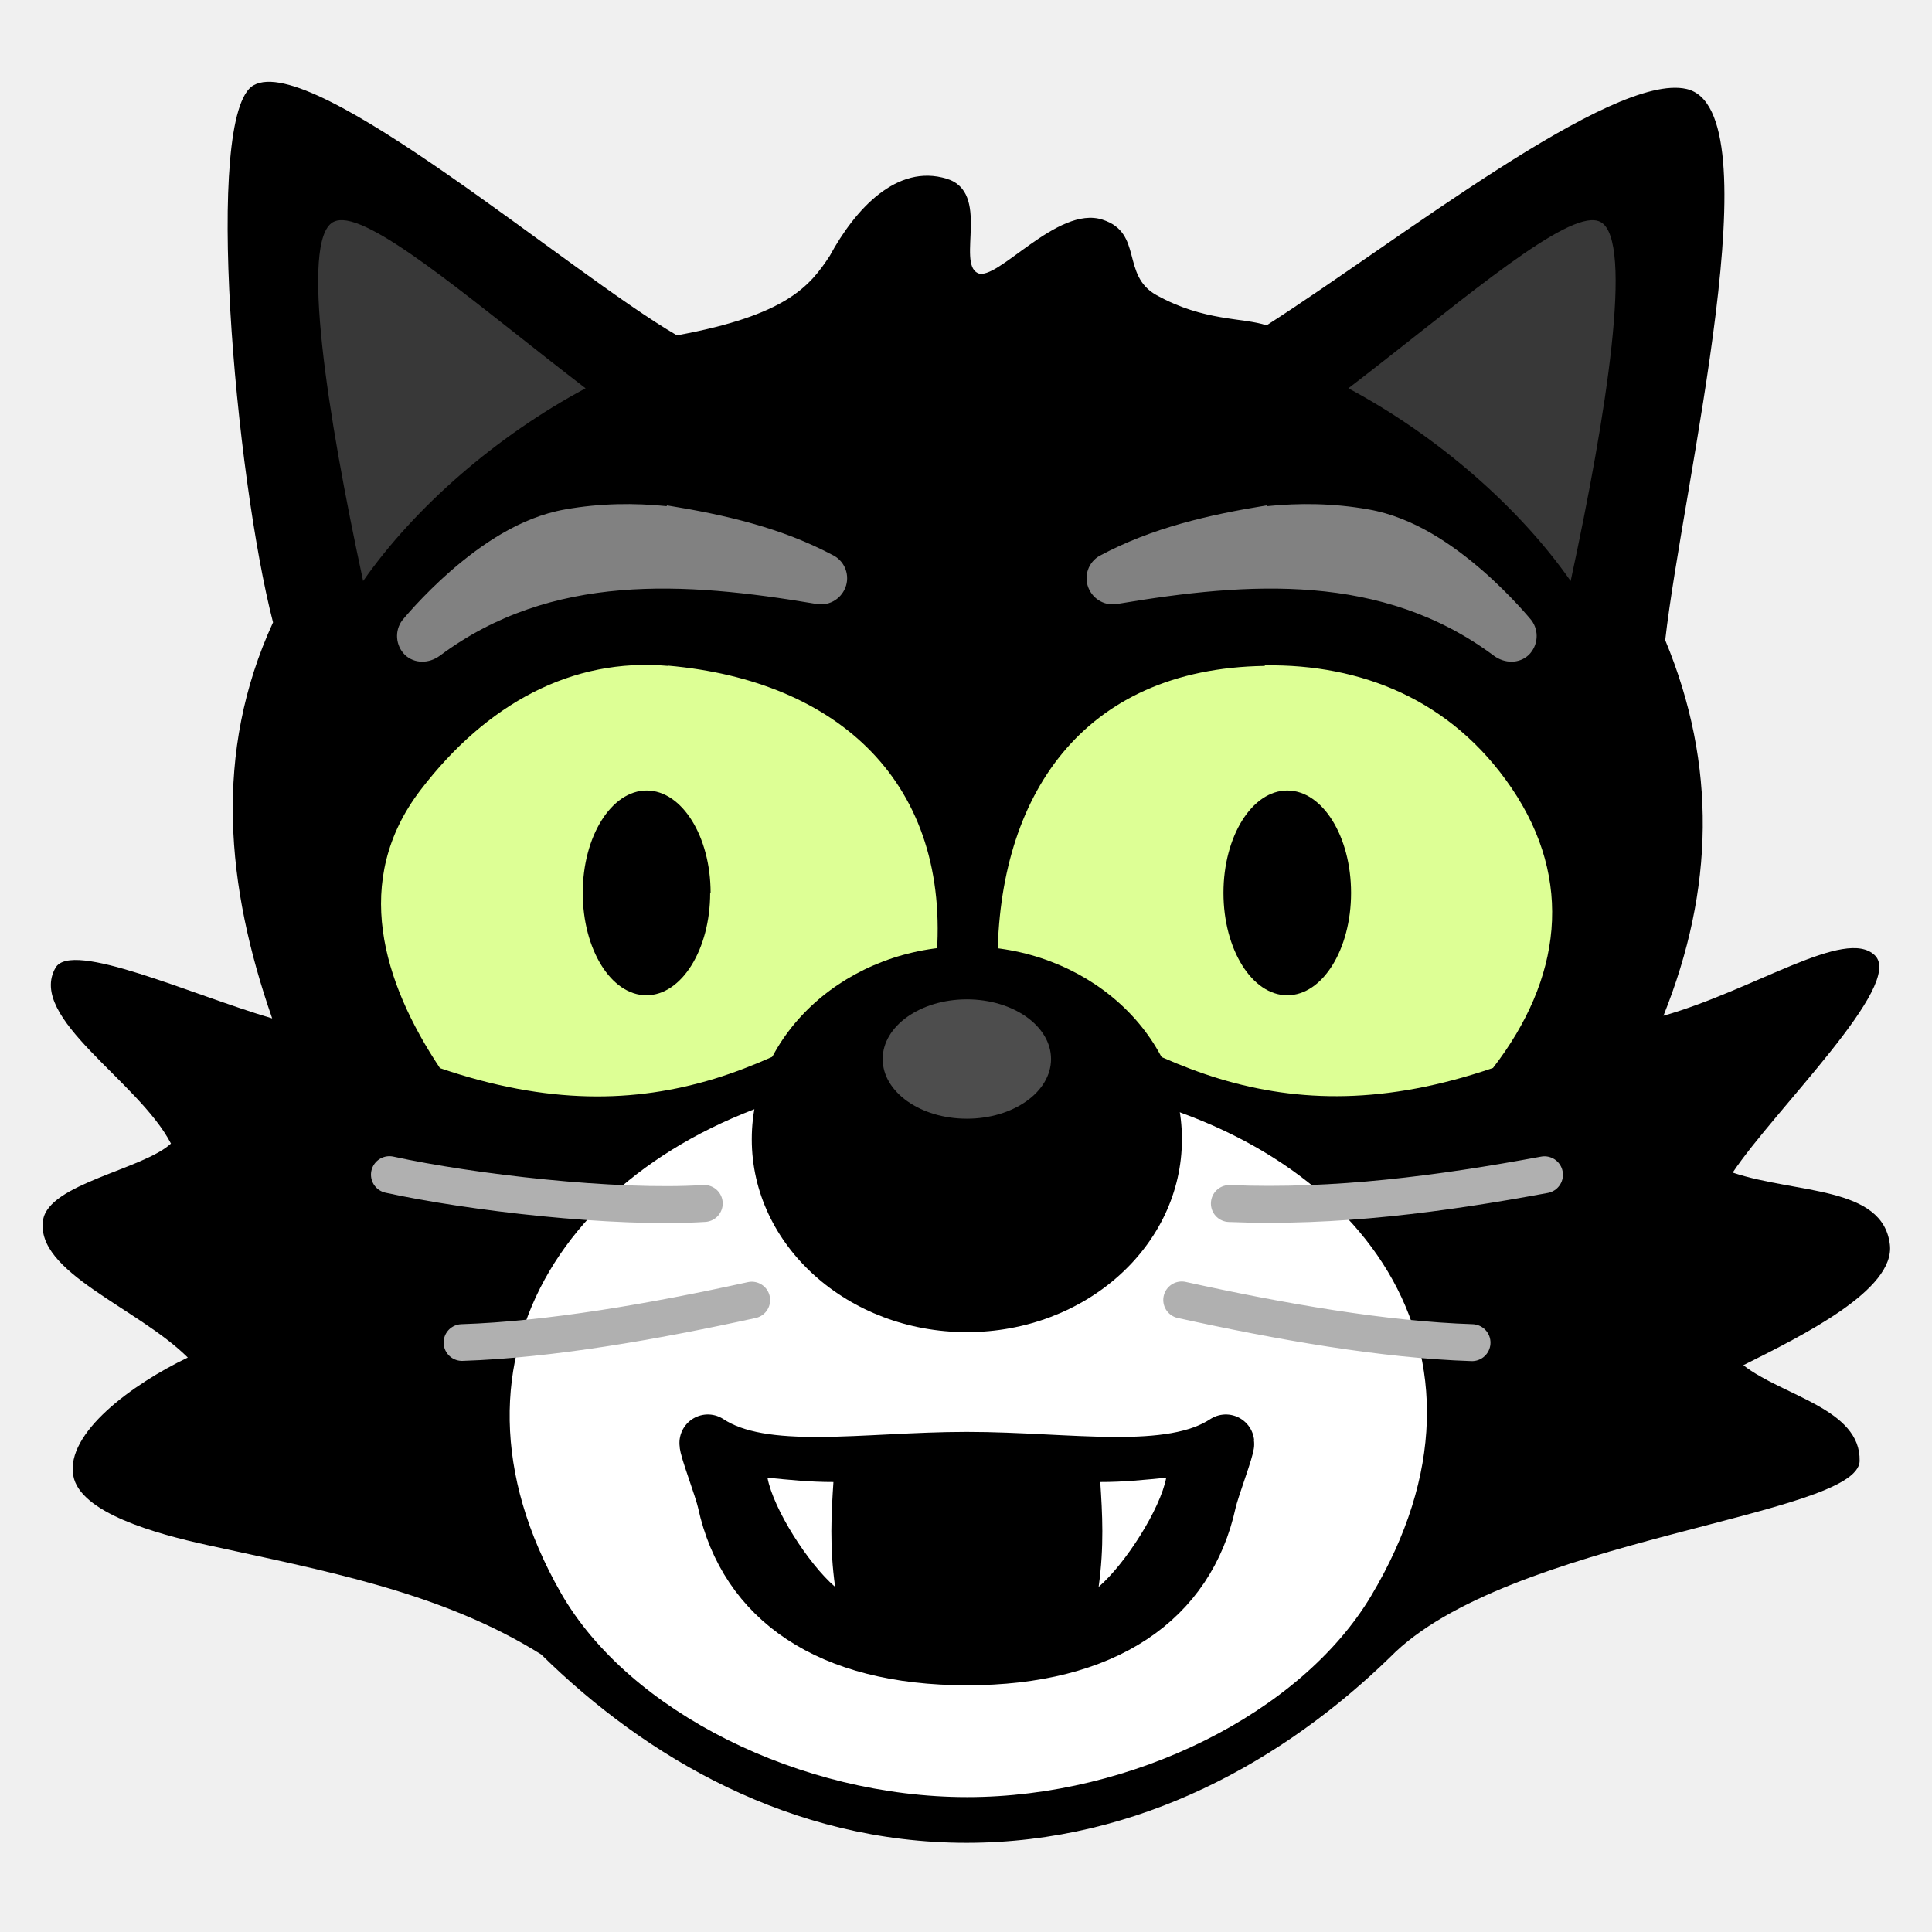
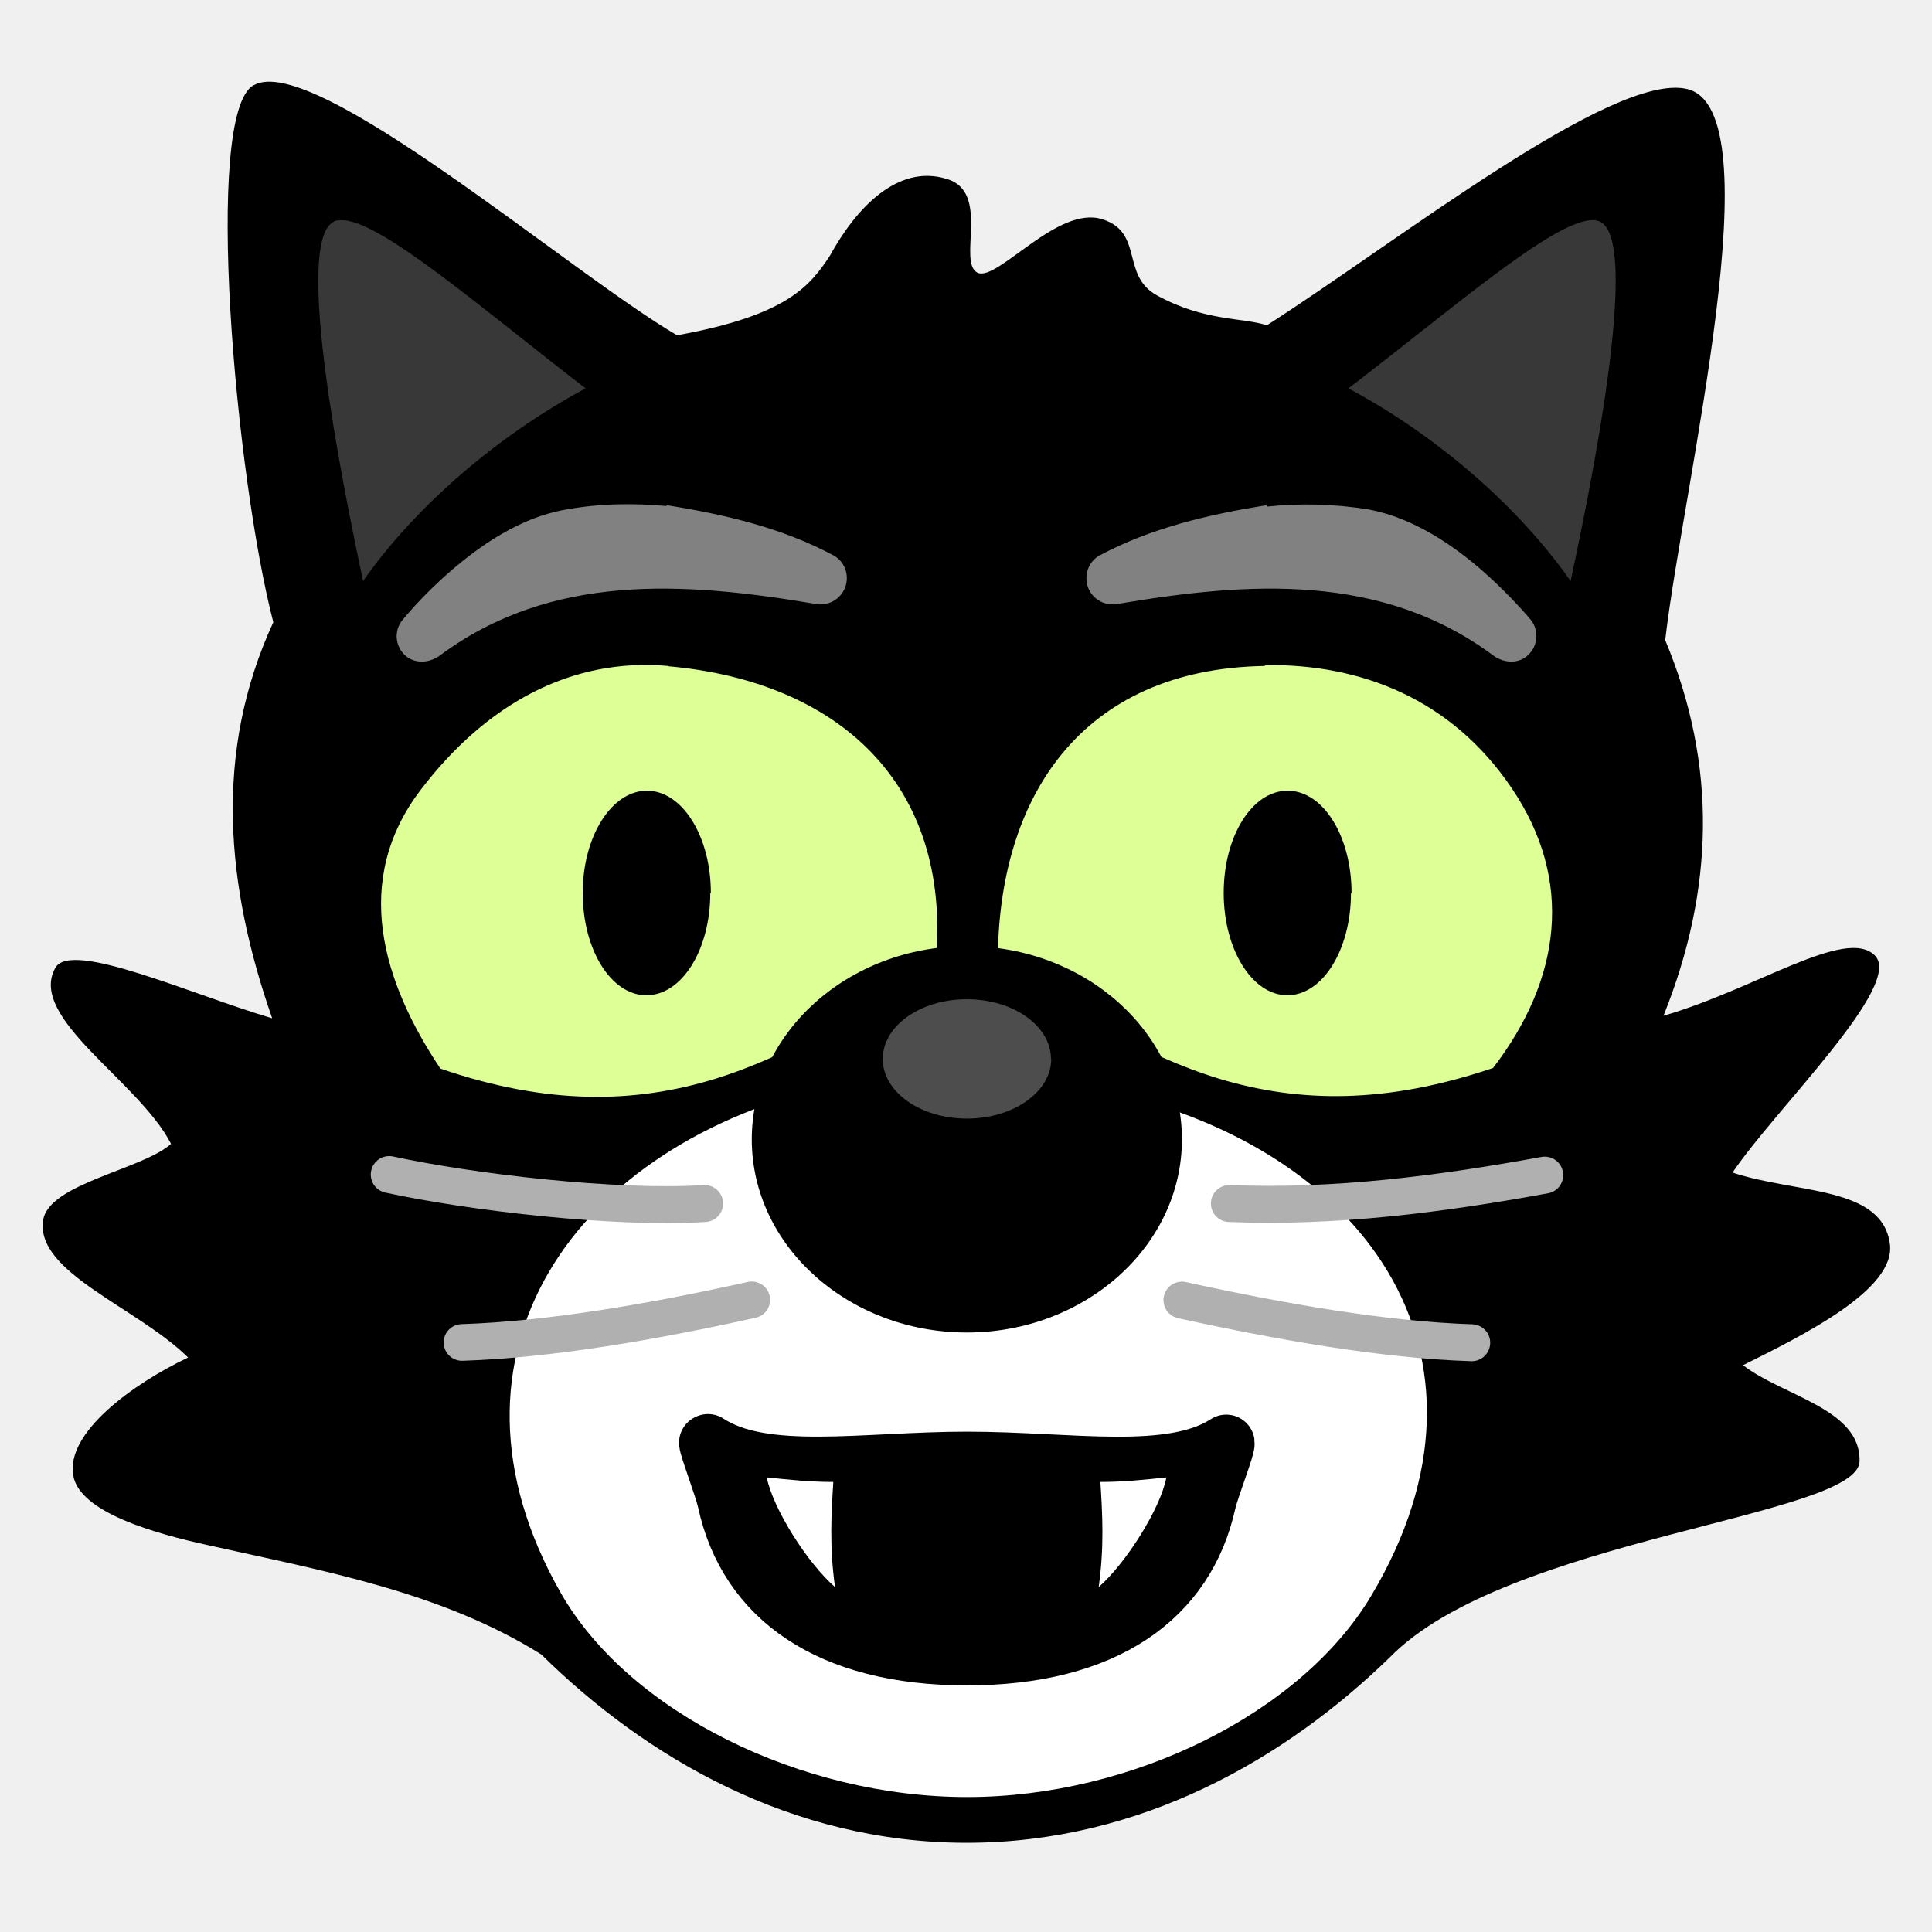
<svg xmlns="http://www.w3.org/2000/svg" viewBox="-1.5 25 68 68">
-   <path d="M7.423 28c-1.774 1.024-.636 13.78.687 18.906C6 51.5 6.462 56.2 8.08 60.844c-2.85-.836-7.06-2.768-7.626-1.782-1.01 1.76 2.925 3.983 4.063 6.188-.987.912-4.298 1.413-4.5 2.688-.293 1.84 3.32 3.083 5.093 4.843-1.96.94-4.305 2.66-4.03 4.16.235 1.3 2.886 2.04 4.718 2.44 4.035.89 8.222 1.64 11.75 3.85 3.674 3.62 8.79 6.63 14.97 6.63 6.13 0 11.233-2.96 14.905-6.53 4.103-4.19 16.487-4.95 16.53-6.91.043-1.84-2.72-2.29-4.093-3.37 2.138-1.07 5.35-2.66 5.157-4.25-.253-2.07-3.3-1.78-5.532-2.53 1.487-2.23 6.067-6.63 5-7.65-1.034-.99-4.214 1.21-7.437 2.13 1.778-4.43 1.89-8.82.062-13.22.627-5.52 3.868-18.69.75-19.4-2.613-.6-10.16 5.36-14.78 8.32-.827-.28-2.193-.13-3.876-1.064-1.26-.7-.456-2.19-1.9-2.656-1.587-.518-3.715 2.202-4.392 1.88-.744-.36.46-2.846-1.09-3.32-1.753-.54-3.224 1.07-4.117 2.714-.697 1.06-1.515 2.09-5.38 2.798-3.777-2.19-12.815-10-14.902-8.8z" />
-   <path d="M43.017 48.438c-6.46.094-9.396 4.624-9.407 10.406 2.565 1.722 5.088 3.298 7.813 4.125 2.79.84 5.842.91 9.625-.38 2.41-3.12 2.86-6.6.656-9.85-2.125-3.13-5.315-4.37-8.687-4.32zm-21 0c-3.383-.298-6.39 1.325-8.72 4.374-2.425 3.178-1.327 6.752.688 9.782 3.798 1.297 6.86 1.224 9.657.375 2.737-.84 5.236-2.43 7.812-4.16.54-6.24-3.44-9.85-9.437-10.38z" fill="#ddff95" />
-   <path d="M27.836 63.206c-9.068 2.028-14.395 9.442-9.595 17.86 2.4 4.192 8.45 7.186 14.3 7.186 5.82 0 11.76-2.96 14.22-7.086 5.12-8.575-.38-15.92-9.53-17.8l-9.39-.16z" fill="#fff" />
-   <path d="M40.1 65.097c.002 3.75-3.388 6.79-7.57 6.79s-7.572-3.04-7.57-6.79c-.002-3.75 3.388-6.79 7.57-6.79s7.572 3.04 7.57 6.79zm-16.604-8.67c0 1.99-1.005 3.603-2.245 3.603-1.24 0-2.24-1.614-2.24-3.604s1.01-3.603 2.25-3.603 2.25 1.613 2.25 3.603zm22.557 0c0 1.99-1.005 3.603-2.245 3.603-1.24 0-2.246-1.614-2.246-3.604s1.006-3.603 2.246-3.603 2.245 1.613 2.245 3.603z" />
-   <path d="M10.56 32.75c-.132-.007-.247.015-.343.07-1.15.66-.206 6.74 1.064 12.63 1.82-2.604 4.7-5.11 7.83-6.783-3.56-2.725-7.14-5.846-8.54-5.918zm43.944 0c-1.4.07-4.984 3.192-8.546 5.917 3.132 1.674 6.007 4.18 7.824 6.783 1.27-5.89 2.215-11.97 1.065-12.63-.097-.055-.212-.077-.343-.07z" fill="#383838" />
-   <path d="M23.287 67.358c-3.154.2-8.225-.39-11.08-1.014" stroke="#b0b0b0" stroke-width="1.3" stroke-linecap="round" />
-   <path d="M14.76 72.253c3.09-.1 6.73-.734 10.2-1.495" stroke="#b0b0b0" stroke-width="1.292" stroke-linecap="round" />
-   <path d="M41.77 67.36c3.727.154 7.433-.334 11.09-1.012" stroke="#b0b0b0" stroke-width="1.3" stroke-linecap="round" />
-   <path d="M50.31 72.257c-3.097-.1-6.74-.738-10.217-1.503" fill="none" stroke="#b0b0b0" stroke-width="1.3" stroke-linecap="round" />
-   <path d="M23.414 75.785c-.02.17.523 1.57.632 2.067.743 3.412 3.62 5.464 8.484 5.464s7.74-2.052 8.484-5.464c.11-.497.652-1.896.632-2.067-1.957 1.29-5.5.613-9.116.613-3.617 0-7.16.677-9.116-.613z" stroke="#000" stroke-width="2" stroke-linecap="round" stroke-linejoin="round" />
-   <path d="M25.512 77.01c.75.074 1.494.154 2.322.152-.073 1.1-.14 2.273.06 3.692-.953-.82-2.173-2.74-2.382-3.844zm14.036 0c-.75.074-1.494.154-2.322.152.073 1.1.14 2.273-.058 3.692.95-.82 2.17-2.74 2.38-3.844z" fill="#fff" />
-   <path d="M21.96 42.815c-1.118-.115-2.333-.106-3.566.114-1.607.28-2.995 1.27-4.023 2.16-1.02.89-1.71 1.74-1.71 1.74-.28.37-.24.89.09 1.22.34.32.85.31 1.23.03 3.93-2.93 8.63-2.6 13.21-1.83.45.1.89-.14 1.06-.56.17-.42 0-.91-.4-1.13-1.83-.98-3.83-1.44-5.87-1.77zm21.14 0c1.118-.115 2.333-.106 3.566.114 1.607.28 2.995 1.27 4.023 2.16 1.02.89 1.71 1.74 1.71 1.74.28.37.24.89-.09 1.22-.34.32-.85.31-1.23.03-3.93-2.93-8.63-2.6-13.21-1.83-.45.1-.89-.14-1.06-.56-.17-.42 0-.91.4-1.13 1.83-.98 3.83-1.44 5.87-1.77z" fill="#818181" />
-   <path d="M35.493 62.274c0 1.16-1.327 2.1-2.963 2.1-1.636 0-2.963-.94-2.963-2.1 0-1.16 1.327-2.1 2.963-2.1 1.636 0 2.963.94 2.963 2.1z" fill="#4d4d4d" />
+   <path d="M7.42 28c-1.77 1.02-.63 13.78.7 18.9-2.12 4.6-1.66 9.3-.04 13.94C5.23 60 1.02 58.08.45 59.06c-1 1.76 2.93 3.98 4.07 6.2-1 .9-4.3 1.4-4.5 2.68-.3 1.84 3.32 3.08 5.1 4.84-1.97.94-4.32 2.66-4.04 4.16.23 1.3 2.9 2.04 4.72 2.44 4.03.9 8.22 1.64 11.75 3.85 3.67 3.62 8.8 6.63 14.97 6.63 6.13 0 11.23-2.96 14.9-6.53 4.1-4.2 16.5-4.95 16.53-6.9.05-1.85-2.72-2.3-4.1-3.38 2.15-1.07 5.36-2.66 5.17-4.25-.26-2.07-3.3-1.78-5.54-2.53 1.5-2.23 6.07-6.63 5-7.65-1.03-1-4.2 1.2-7.43 2.13 1.78-4.43 1.9-8.82.06-13.22.64-5.52 3.88-18.7.76-19.4-2.6-.6-10.16 5.36-14.78 8.32-.83-.28-2.2-.13-3.88-1.06-1.26-.7-.45-2.2-1.9-2.67-1.58-.52-3.7 2.2-4.4 1.88-.73-.35.47-2.84-1.08-3.3-1.75-.55-3.22 1.06-4.12 2.7-.7 1.06-1.5 2.1-5.38 2.8-3.77-2.2-12.8-10-14.9-8.8z" />
+   <path fill="#ddff95" d="M43.02 48.44c-6.46.1-9.4 4.62-9.4 10.4 2.56 1.73 5.08 3.3 7.8 4.13 2.8.84 5.84.9 9.63-.38 2.4-3.13 2.86-6.6.65-9.86-2.12-3.13-5.3-4.37-8.68-4.32zm-21 0c-3.4-.3-6.4 1.32-8.72 4.37-2.43 3.2-1.33 6.76.7 9.8 3.78 1.3 6.85 1.22 9.64.37 2.74-.84 5.24-2.43 7.8-4.16.55-6.23-3.43-9.84-9.42-10.37z" />
+   <path fill="#fff" d="M27.84 63.2c-9.07 2.03-14.4 9.45-9.6 17.87 2.4 4.2 8.45 7.18 14.3 7.18 5.82 0 11.76-2.96 14.22-7.08 5.12-8.58-.38-15.92-9.53-17.8l-9.4-.16z" />
+   <path d="M40.1 65.1c0 3.75-3.4 6.8-7.57 6.8s-7.57-3.05-7.57-6.8 3.4-6.8 7.57-6.8 7.57 3.05 7.57 6.8zm-16.6-8.67c0 2-1 3.6-2.25 3.6-1.24 0-2.24-1.6-2.24-3.6s1.02-3.6 2.26-3.6 2.25 1.6 2.25 3.6zm22.55 0c0 2-1 3.6-2.24 3.6-1.23 0-2.24-1.6-2.24-3.6s1-3.6 2.25-3.6 2.25 1.6 2.25 3.6z" />
+   <path fill="#383838" d="M10.56 32.75c-.13 0-.25 0-.34.07-1.15.66-.2 6.74 1.06 12.63 1.82-2.6 4.7-5.1 7.83-6.78-3.55-2.73-7.13-5.85-8.53-5.92zm43.94 0c-1.4.07-4.98 3.2-8.54 5.92 3.13 1.67 6 4.18 7.82 6.78 1.27-5.9 2.22-11.97 1.07-12.63a.583.583 0 0 0-.35-.07z" />
+   <path stroke="#b0b0b0" stroke-width="1.3" d="M23.3 67.36c-3.17.2-8.24-.4-11.1-1.02" stroke-linecap="round" />
+   <path stroke="#b0b0b0" stroke-width="1.29" d="M14.76 72.25c3.1-.1 6.73-.73 10.2-1.5" stroke-linecap="round" />
+   <path stroke="#b0b0b0" stroke-width="1.3" d="M41.77 67.36c3.73.15 7.43-.33 11.1-1" stroke-linecap="round" />
+   <path fill="none" stroke="#b0b0b0" stroke-width="1.3" d="M50.3 72.26c-3.1-.1-6.73-.74-10.2-1.5" stroke-linecap="round" />
+   <path stroke="#000" stroke-width="2" d="M23.4 75.78c0 .17.54 1.57.65 2.07.74 3.4 3.62 5.47 8.48 5.47s7.74-2.06 8.48-5.47c.12-.5.67-1.9.65-2.06-1.96 1.27-5.5.6-9.12.6-3.62 0-7.16.67-9.12-.62z" stroke-linecap="round" stroke-linejoin="round" />
+   <path fill="#fff" d="M25.5 77c.76.08 1.5.16 2.33.16-.07 1.1-.14 2.28.06 3.7-.96-.83-2.18-2.75-2.4-3.85zm14.05 0c-.75.08-1.5.16-2.32.16.07 1.1.14 2.28-.06 3.7.95-.83 2.17-2.75 2.38-3.85z" />
+   <path fill="#818181" d="M21.96 42.81c-1.12-.1-2.33-.1-3.57.13-1.6.28-3 1.27-4.03 2.16-1.02.88-1.7 1.73-1.7 1.73-.3.37-.25.9.08 1.22.34.32.85.3 1.23.03 3.93-2.93 8.63-2.6 13.2-1.83.46.1.9-.14 1.07-.56.17-.43 0-.92-.4-1.14-1.83-.98-3.83-1.44-5.87-1.77zm21.14.02c1.12-.12 2.33-.1 3.57.1 1.6.3 3 1.28 4.02 2.17 1 .88 1.7 1.73 1.7 1.73.28.37.24.9-.1 1.22-.33.32-.84.3-1.22.03-3.93-2.93-8.63-2.6-13.2-1.83-.46.1-.9-.14-1.07-.56-.16-.43 0-.92.4-1.14 1.84-.98 3.84-1.44 5.88-1.77z" />
+   <path fill="#4d4d4d" d="M35.5 62.27c0 1.16-1.33 2.1-2.97 2.1-1.64 0-2.96-.94-2.96-2.1 0-1.16 1.32-2.1 2.96-2.1s2.96.94 2.96 2.1z" />
</svg>
